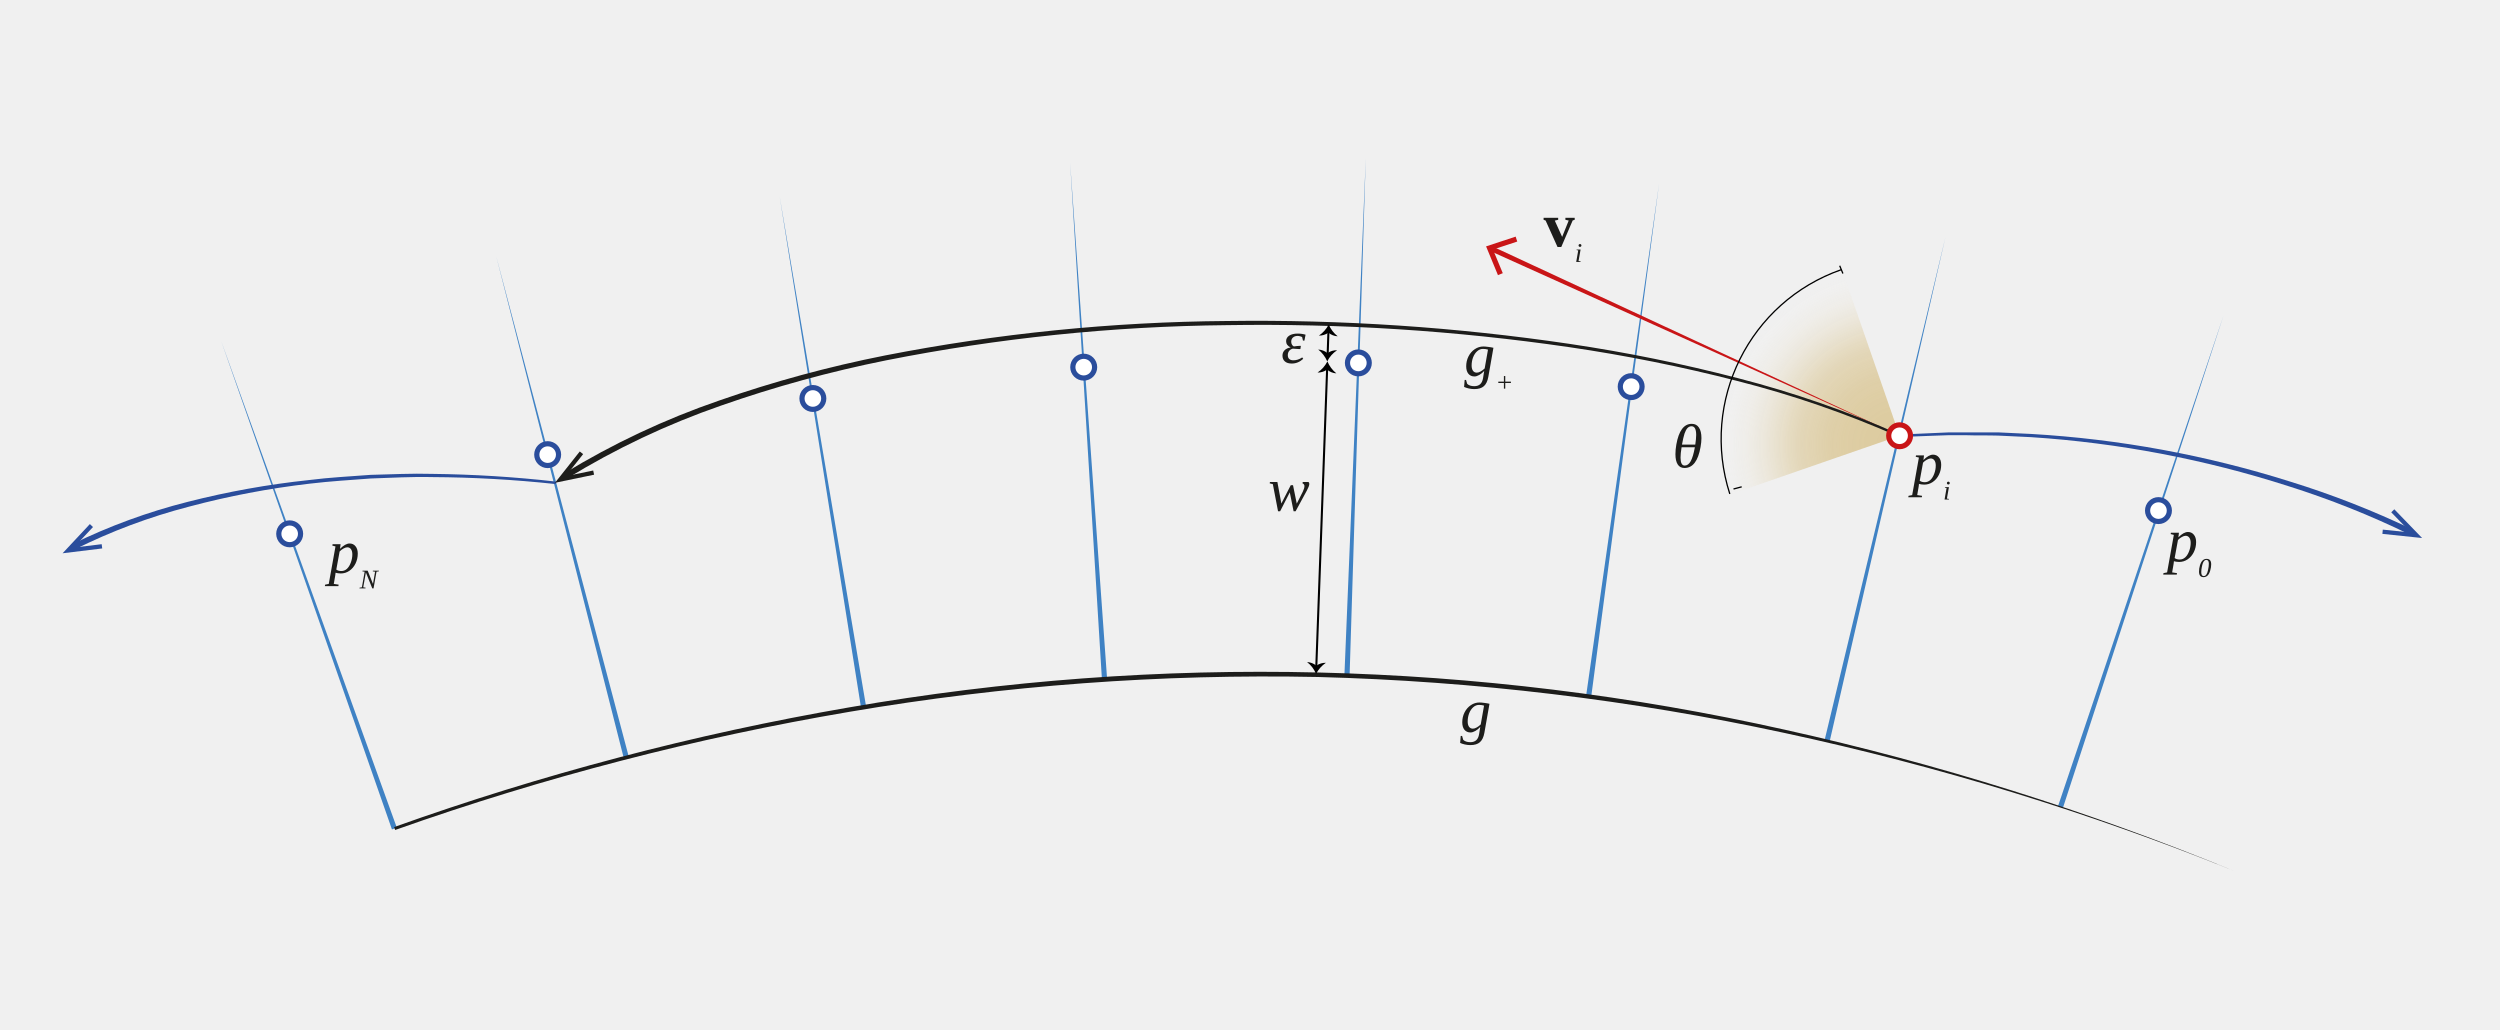
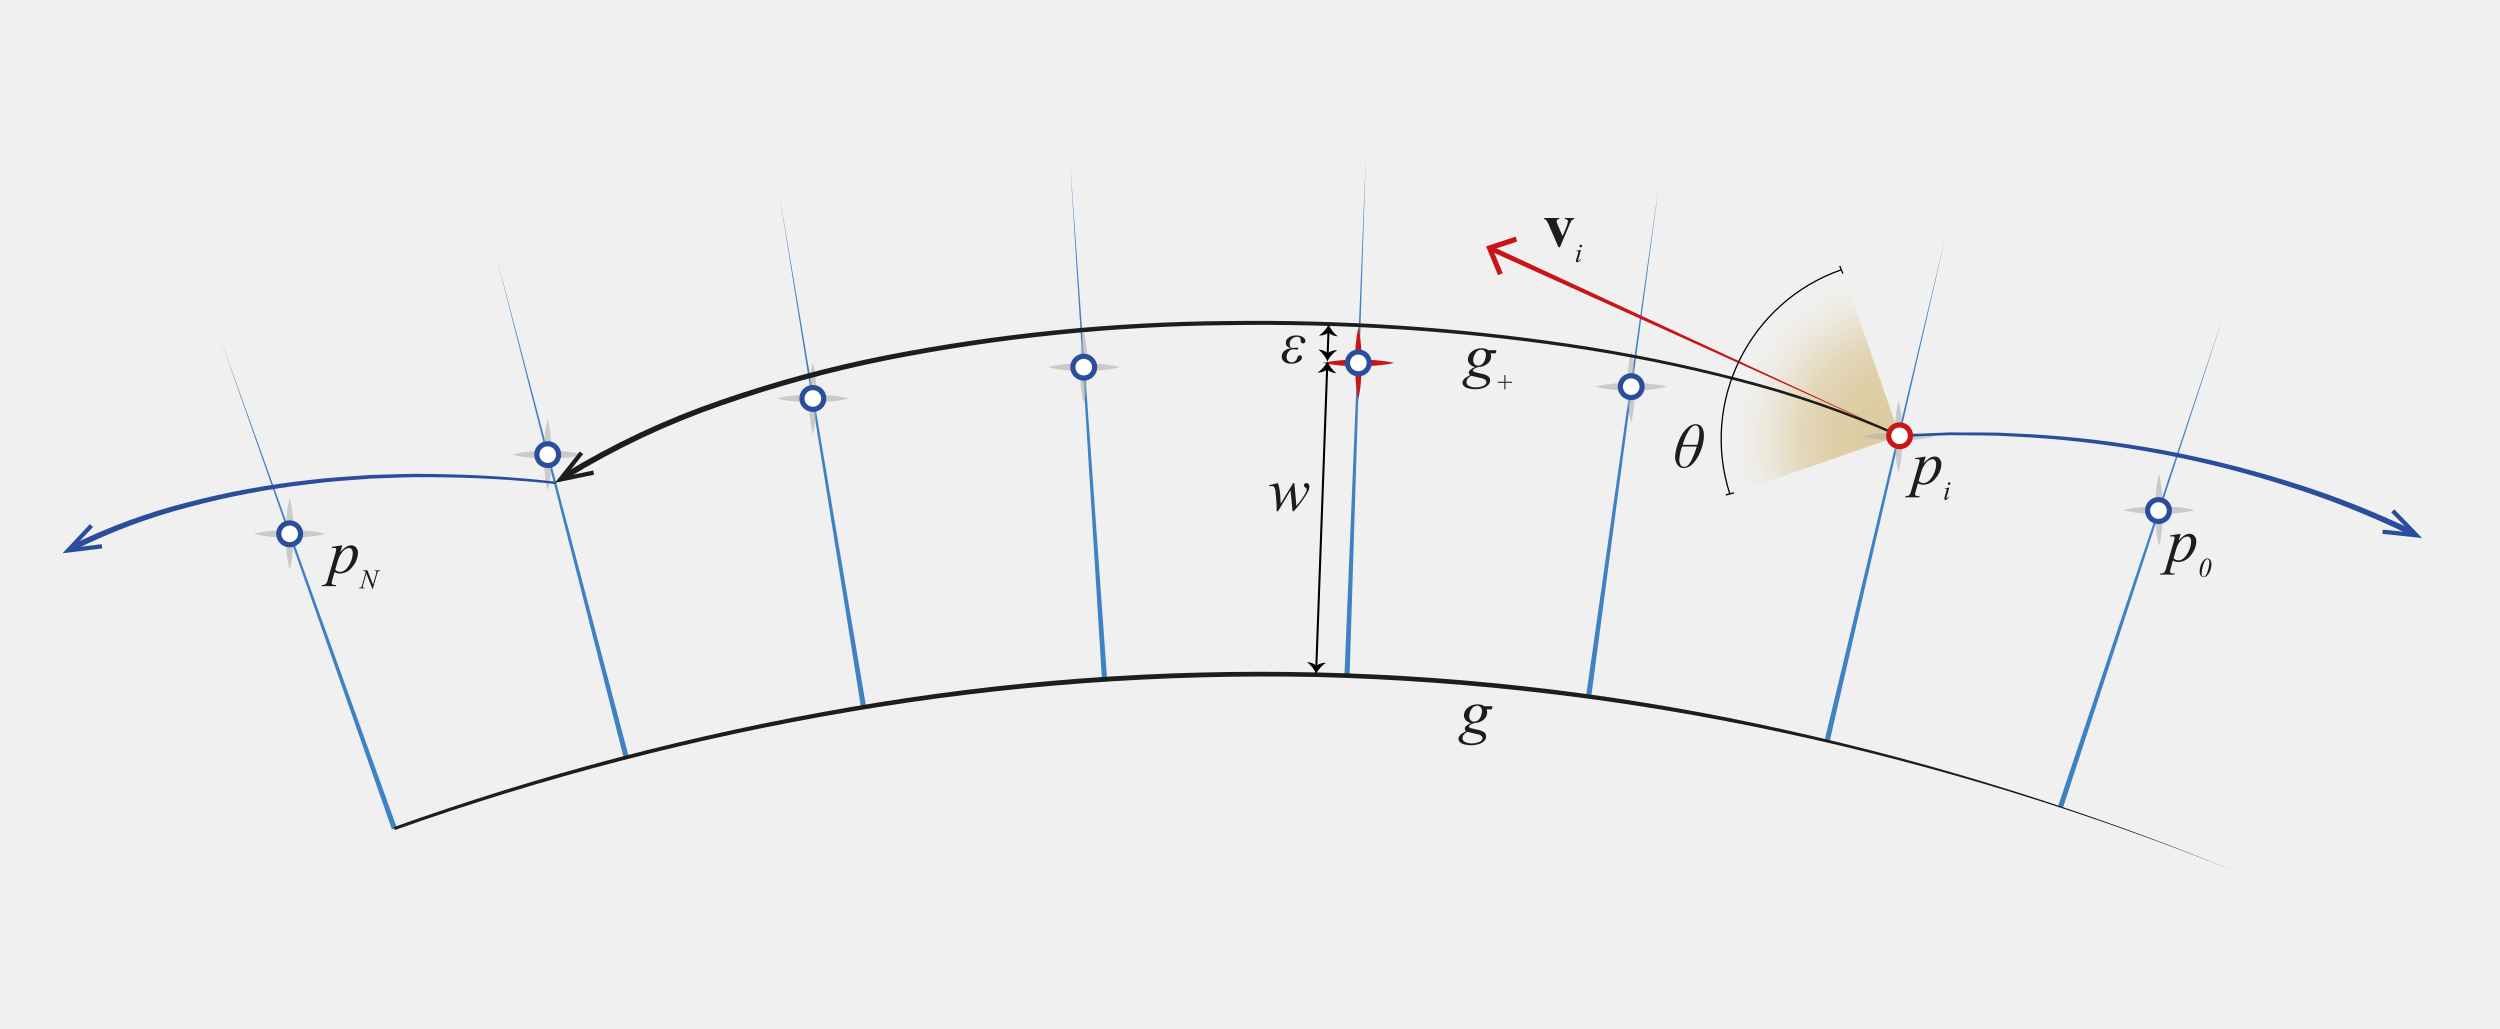
- <svg xmlns="http://www.w3.org/2000/svg" xmlns:xlink="http://www.w3.org/1999/xlink" viewBox="0 0 482.09 198.43">
+ <svg xmlns="http://www.w3.org/2000/svg" xmlns:xlink="http://www.w3.org/1999/xlink" width="170.07mm" height="70mm" viewBox="0 0 482.087 198.425">
  <defs>
    <style>
-       .cls-1, .cls-10, .cls-14 {
+       .cls-1, .cls-12, .cls-13 {
        fill: none;
      }

      .cls-2, .cls-3 {
        fill: #fff;
      }

      .cls-2 {
        stroke: #2a4d9c;
      }

-       .cls-10, .cls-14, .cls-2, .cls-3 {
+       .cls-12, .cls-13, .cls-2, .cls-3 {
        stroke-miterlimit: 10;
      }

      .cls-3 {
        stroke: #c91517;
      }

      .cls-4 {
        clip-path: url(#clip-path);
      }

      .cls-5 {
        opacity: 0.41;
        fill: url(#Degradado_sin_nombre_105);
      }

      .cls-6 {
        fill: #3f82c4;
      }

      .cls-7 {
+         opacity: 0.61;
+       }
+ 
+       .cls-8 {
+         fill: #b2b2b2;
+       }
+ 
+       .cls-9 {
        fill: #c91517;
      }

-       .cls-8 {
+       .cls-10 {
        fill: #2a4d9c;
      }

-       .cls-11, .cls-12, .cls-13, .cls-9 {
+       .cls-11 {
        fill: #1d1d1b;
      }

-       .cls-10, .cls-14 {
+       .cls-12, .cls-13 {
        stroke: #000;
      }

-       .cls-10 {
+       .cls-12 {
        stroke-width: 0.4px;
      }

-       .cls-11, .cls-13 {
-         font-size: 12px;
-       }
- 
-       .cls-11, .cls-12 {
-         font-family: TimesNewRomanPS-ItalicMT, Times New Roman;
-         font-style: italic;
-       }
- 
-       .cls-12 {
-         font-size: 9px;
-       }
- 
      .cls-13 {
-         font-family: TimesNewRomanPS-BoldMT, Times New Roman;
-         font-weight: 700;
-       }
- 
-       .cls-14 {
        stroke-width: 0.25px;
      }
    </style>
    <clipPath id="clip-path">
-       <polygon class="cls-1" points="366.31 84.03 353.85 48.1 329.68 65.9 331.26 96.18 366.31 84.03" />
+       <polygon class="cls-1" points="366.306 84.03 353.849 48.101 329.684 65.899 331.257 96.182 366.306 84.03" />
    </clipPath>
-     <radialGradient id="Degradado_sin_nombre_105" data-name="Degradado sin nombre 105" cx="287.02" cy="193.81" r="34.6" gradientTransform="matrix(0.9, 0.44, -0.44, 0.9, 192.85, -214.98)" gradientUnits="userSpaceOnUse">
+     <radialGradient id="Degradado_sin_nombre_105" data-name="Degradado sin nombre 105" cx="-5.186" cy="282.365" r="34.599" gradientTransform="matrix(0.9, 0.436, -0.436, 0.9, 494.41, -167.115)" gradientUnits="userSpaceOnUse">
      <stop offset="0" stop-color="#c1962b" />
-       <stop offset="0.17" stop-color="#c1962b" stop-opacity="0.98" />
-       <stop offset="0.3" stop-color="#c1962b" stop-opacity="0.94" />
-       <stop offset="0.41" stop-color="#c1962b" stop-opacity="0.85" />
-       <stop offset="0.51" stop-color="#c1962b" stop-opacity="0.74" />
+       <stop offset="0.174" stop-color="#c1962b" stop-opacity="0.985" />
+       <stop offset="0.3" stop-color="#c1962b" stop-opacity="0.937" />
+       <stop offset="0.41" stop-color="#c1962b" stop-opacity="0.855" />
+       <stop offset="0.511" stop-color="#c1962b" stop-opacity="0.74" />
      <stop offset="0.54" stop-color="#c1962b" stop-opacity="0.7" />
-       <stop offset="0.61" stop-color="#c7a03f" stop-opacity="0.63" />
-       <stop offset="0.73" stop-color="#d6ba74" stop-opacity="0.46" />
-       <stop offset="0.9" stop-color="#efe4c9" stop-opacity="0.18" />
+       <stop offset="0.609" stop-color="#c7a03f" stop-opacity="0.634" />
+       <stop offset="0.735" stop-color="#d6ba74" stop-opacity="0.458" />
+       <stop offset="0.904" stop-color="#efe4c9" stop-opacity="0.177" />
      <stop offset="1" stop-color="#fff" stop-opacity="0" />
    </radialGradient>
-     <symbol id="Red_dot" data-name="Red dot" viewBox="0 0 5.2 5.2">
-       <circle class="cls-3" cx="2.6" cy="2.6" r="2.1" />
+     <symbol id="Red_dot" data-name="Red dot" viewBox="0 0 5.201 5.201">
+       <circle class="cls-3" cx="2.601" cy="2.601" r="2.101" />
    </symbol>
-     <symbol id="Blue_Point" data-name="Blue Point" viewBox="0 0 5.2 5.2">
-       <circle class="cls-2" cx="2.6" cy="2.6" r="2.1" />
+     <symbol id="Blue_Point" data-name="Blue Point" viewBox="0 0 5.201 5.201">
+       <circle class="cls-2" cx="2.601" cy="2.601" r="2.101" />
    </symbol>
  </defs>
  <g id="Diagram_Piecewise_Geodesic" data-name="Diagram Piecewise  Geodesic">
    <g id="Angle">
      <g class="cls-4">
-         <circle class="cls-5" cx="366.51" cy="84.67" r="34.6" />
-       </g>
-     </g>
-     <g id="PerpGs_copia" data-name="PerpGs copia">
-       <g>
-         <polygon class="cls-6" points="75.58 159.94 42.63 65.71 76.52 159.6 75.58 159.94" />
-         <polygon class="cls-6" points="166.03 136.43 150.34 37.85 167.02 136.27 166.03 136.43" />
-         <polygon class="cls-6" points="212.49 131.01 206.36 31.38 213.49 130.95 212.49 131.01" />
-         <polygon class="cls-6" points="259.25 130.23 263.37 30.5 260.25 130.27 259.25 130.23" />
-         <polygon class="cls-6" points="305.85 134.24 319.93 35.42 306.84 134.38 305.85 134.24" />
-         <polygon class="cls-6" points="351.84 142.76 375.16 45.7 352.82 142.99 351.84 142.76" />
-         <polygon class="cls-6" points="396.86 155.46 428.77 60.87 397.81 155.77 396.86 155.46" />
-         <polygon class="cls-6" points="120.28 146.17 95.69 49.42 121.25 145.92 120.28 146.17" />
+         <circle class="cls-5" cx="366.507" cy="84.674" r="34.599" />
+       </g>
+     </g>
+     <g id="PerpGs">
+       <g>
+         <polygon class="cls-6" points="75.576 159.938 42.633 65.708 76.518 159.603 75.576 159.938" />
+         <polygon class="cls-6" points="166.03 136.432 150.344 37.85 167.017 136.27 166.03 136.432" />
+         <polygon class="cls-6" points="212.488 131.012 206.362 31.378 213.486 130.946 212.488 131.012" />
+         <polygon class="cls-6" points="259.252 130.233 263.368 30.495 260.252 130.269 259.252 130.233" />
+         <polygon class="cls-6" points="305.852 134.244 319.932 35.419 306.842 134.38 305.852 134.244" />
+         <polygon class="cls-6" points="351.844 142.759 375.159 45.697 352.818 142.988 351.844 142.759" />
+         <polygon class="cls-6" points="396.863 155.456 428.769 60.869 397.813 155.77 396.863 155.456" />
+         <polygon class="cls-6" points="120.28 146.169 95.69 49.423 121.248 145.918 120.28 146.169" />
+       </g>
+     </g>
+     <g id="RefPts" class="cls-7">
+       <g>
+         <path class="cls-8" d="M105.615,80.736A20.827,20.827,0,0,1,106.2,84.2a36.387,36.387,0,0,1,0,6.933,20.631,20.631,0,0,1-.586,3.466,20.73,20.73,0,0,1-.585-3.466,33.8,33.8,0,0,1-.164-3.466,34.385,34.385,0,0,1,.166-3.467A21.036,21.036,0,0,1,105.615,80.736Z" />
+         <path class="cls-8" d="M202.053,70.8a20.9,20.9,0,0,1,3.466-.583,34.648,34.648,0,0,1,3.466-.167,34.087,34.087,0,0,1,3.466.165,20.73,20.73,0,0,1,3.466.585,20.628,20.628,0,0,1-3.466.585,34.087,34.087,0,0,1-3.466.165,34.648,34.648,0,0,1-3.466-.167A20.793,20.793,0,0,1,202.053,70.8Z" />
+         <path class="cls-8" d="M55.859,96.009a20.827,20.827,0,0,1,.583,3.466,34.386,34.386,0,0,1,.167,3.467,34.052,34.052,0,0,1-.164,3.465,20.626,20.626,0,0,1-.586,3.467,20.725,20.725,0,0,1-.585-3.467,33.766,33.766,0,0,1-.164-3.465,34.681,34.681,0,0,1,.166-3.467A21.036,21.036,0,0,1,55.859,96.009Z" />
+         <path class="cls-8" d="M48.927,102.942a20.827,20.827,0,0,1,3.466-.583,34.381,34.381,0,0,1,3.466-.167,33.772,33.772,0,0,1,3.466.164,20.6,20.6,0,0,1,3.466.586,20.7,20.7,0,0,1-3.466.585,36.486,36.486,0,0,1-6.932,0A21.036,21.036,0,0,1,48.927,102.942Z" />
+         <path class="cls-8" d="M149.817,76.84a20.793,20.793,0,0,1,3.466-.583,36.376,36.376,0,0,1,6.932,0,20.733,20.733,0,0,1,3.466.586,20.73,20.73,0,0,1-3.466.585,33.8,33.8,0,0,1-3.466.164,34.351,34.351,0,0,1-3.466-.166A21,21,0,0,1,149.817,76.84Z" />
+         <path class="cls-8" d="M156.749,69.908a21,21,0,0,1,.583,3.466,34.647,34.647,0,0,1,.166,3.466,33.8,33.8,0,0,1-.164,3.466,20.73,20.73,0,0,1-.585,3.466,20.631,20.631,0,0,1-.586-3.466,36.376,36.376,0,0,1,0-6.932A20.793,20.793,0,0,1,156.749,69.908Z" />
+         <path class="cls-8" d="M208.985,63.871a21.018,21.018,0,0,1,.583,3.466,34.365,34.365,0,0,1,.166,3.466,33.786,33.786,0,0,1-.164,3.466,20.713,20.713,0,0,1-.585,3.466,20.614,20.614,0,0,1-.586-3.466,36.376,36.376,0,0,1,0-6.932A20.81,20.81,0,0,1,208.985,63.871Z" />
+         <path class="cls-8" d="M307.623,74.564a21,21,0,0,1,3.466-.583,34.351,34.351,0,0,1,3.466-.166,33.8,33.8,0,0,1,3.466.164,20.73,20.73,0,0,1,3.466.585,20.631,20.631,0,0,1-3.466.586,36.376,36.376,0,0,1-6.932,0A20.793,20.793,0,0,1,307.623,74.564Z" />
+         <path class="cls-8" d="M314.555,67.632a21.036,21.036,0,0,1,.583,3.466,34.675,34.675,0,0,1,.166,3.466,33.772,33.772,0,0,1-.164,3.466,20.7,20.7,0,0,1-.585,3.466,20.6,20.6,0,0,1-.586-3.466,36.376,36.376,0,0,1,0-6.932A20.827,20.827,0,0,1,314.555,67.632Z" />
+         <path class="cls-8" d="M359.191,84.163a20.793,20.793,0,0,1,3.466-.583,36.376,36.376,0,0,1,6.932,0,20.733,20.733,0,0,1,3.466.586,20.73,20.73,0,0,1-3.466.585,34.087,34.087,0,0,1-3.466.165,34.648,34.648,0,0,1-3.466-.167A21,21,0,0,1,359.191,84.163Z" />
+         <path class="cls-8" d="M409.4,98.372a21,21,0,0,1,3.466-.583,34.663,34.663,0,0,1,3.466-.167,34.073,34.073,0,0,1,3.466.165,20.713,20.713,0,0,1,3.466.585,20.716,20.716,0,0,1-3.466.586,36.376,36.376,0,0,1-6.932,0A20.9,20.9,0,0,1,409.4,98.372Z" />
+         <path class="cls-8" d="M366.123,77.231a20.9,20.9,0,0,1,.583,3.466,34.648,34.648,0,0,1,.167,3.466,34.087,34.087,0,0,1-.165,3.466,20.713,20.713,0,0,1-.585,3.466,20.611,20.611,0,0,1-.585-3.466,36.267,36.267,0,0,1,0-6.932A20.793,20.793,0,0,1,366.123,77.231Z" />
+         <path class="cls-8" d="M98.683,87.669a20.827,20.827,0,0,1,3.466-.583,36.376,36.376,0,0,1,6.932,0,20.6,20.6,0,0,1,3.466.586,20.7,20.7,0,0,1-3.466.585,34.058,34.058,0,0,1-3.466.164,34.675,34.675,0,0,1-3.466-.166A21.036,21.036,0,0,1,98.683,87.669Z" />
+         <path class="cls-8" d="M416.328,91.44a20.914,20.914,0,0,1,.583,3.466,34.677,34.677,0,0,1,.167,3.466,34.059,34.059,0,0,1-.165,3.466,20.7,20.7,0,0,1-.585,3.466,20.594,20.594,0,0,1-.585-3.466,36.267,36.267,0,0,1,0-6.932A20.81,20.81,0,0,1,416.328,91.44Z" />
      </g>
    </g>
    <g id="StartV">
      <g>
-         <path class="cls-7" d="M366.31,84l-79-35.62a.49.49,0,1,1,.4-.9h0Z" />
-         <polygon class="cls-7" points="292.27 45.63 292.58 46.58 287.9 48.12 289.79 52.68 288.86 53.06 286.57 47.51 292.27 45.63" />
+         <path class="cls-9" d="M366.306,84.03l-78.96-35.616a.494.494,0,1,1,.406-.9l0,0Z" />
+         <polygon class="cls-9" points="292.267 45.626 292.582 46.576 287.901 48.124 289.787 52.68 288.861 53.062 286.566 47.512 292.267 45.626" />
      </g>
    </g>
    <g id="NewG">
      <g>
-         <path class="cls-8" d="M107,93.33A234,234,0,0,0,83.33,92c-4-.1-7.9.15-11.84.27-3.94.3-7.88.53-11.8,1a163.68,163.68,0,0,0-23.24,4.43,112.84,112.84,0,0,0-22.08,8.27h0a.56.56,0,1,1-.51-1h0a114.21,114.21,0,0,1,22.36-8.2A164.48,164.48,0,0,1,59.6,92.57c3.93-.5,7.9-.7,11.85-1,4-.09,7.92-.31,11.89-.19a234.83,234.83,0,0,1,23.71,1.47.23.23,0,0,1,.21.25.24.24,0,0,1-.25.21Z" />
-         <polygon class="cls-8" points="17.33 101.06 17.93 101.63 14.22 105.59 19.61 104.94 19.71 105.76 12.07 106.69 17.33 101.06" />
-       </g>
-       <g>
-         <path class="cls-9" d="M366.21,84.24A196.56,196.56,0,0,0,335,73.46a311,311,0,0,0-32.42-6.52,412.52,412.52,0,0,0-66-4.24,356.11,356.11,0,0,0-65.71,6.79,236.87,236.87,0,0,0-31.84,8.73A152.3,152.3,0,0,0,109.29,92.3h0a.56.56,0,0,1-.77-.18.56.56,0,0,1,.18-.78h0a153.29,153.29,0,0,1,30-14.11,236.78,236.78,0,0,1,32-8.69,358.23,358.23,0,0,1,65.89-6.64,412.59,412.59,0,0,1,66.07,4.41,309,309,0,0,1,32.46,6.61A197.66,197.66,0,0,1,366.4,83.82a.23.23,0,0,1,.12.31A.24.24,0,0,1,366.21,84.24Z" />
-         <polygon class="cls-9" points="111.8 87.06 112.45 87.57 109.08 91.83 114.39 90.73 114.56 91.54 107.02 93.1 111.8 87.06" />
-       </g>
-       <g>
-         <path class="cls-8" d="M366.29,83.8l6.35-.28,3.17-.14H379c2.11,0,4.23,0,6.35,0l6.34.3a205.55,205.55,0,0,1,49.88,9.17,172.2,172.2,0,0,1,23.68,9.27.56.56,0,1,1-.49,1h0a170.07,170.07,0,0,0-23.47-9.37,205.94,205.94,0,0,0-49.63-9.45L385.32,84c-2.11-.07-4.22,0-6.33-.08l-3.17,0-3.17.11-6.33.24h0a.22.22,0,0,1-.24-.22A.23.23,0,0,1,366.29,83.8Z" />
-         <polygon class="cls-8" points="459.41 102.95 459.49 102.13 464.89 102.69 461.12 98.79 461.71 98.21 467.07 103.75 459.41 102.95" />
+         <path class="cls-10" d="M107,93.327a235.72,235.72,0,0,0-23.665-1.3c-3.952-.093-7.9.148-11.846.268-3.937.3-7.882.533-11.8,1.058a162.706,162.706,0,0,0-23.237,4.425,113.224,113.224,0,0,0-22.085,8.267l-.009,0a.556.556,0,1,1-.508-.99l0,0a114.187,114.187,0,0,1,22.354-8.2A163.514,163.514,0,0,1,59.6,92.571c3.936-.5,7.9-.7,11.851-.981,3.963-.094,7.924-.308,11.887-.188a236.055,236.055,0,0,1,23.713,1.465.232.232,0,0,1-.045.461Z" />
+         <polygon class="cls-10" points="17.326 101.06 17.931 101.627 14.225 105.589 19.611 104.936 19.711 105.758 12.066 106.685 17.326 101.06" />
+       </g>
+       <g>
+         <path class="cls-11" d="M366.209,84.24a196.253,196.253,0,0,0-31.223-10.78,308.613,308.613,0,0,0-32.42-6.519A412.072,412.072,0,0,0,236.6,62.7a356.88,356.88,0,0,0-65.706,6.789,237.284,237.284,0,0,0-31.843,8.728A152.306,152.306,0,0,0,109.288,92.3l0,0a.562.562,0,0,1-.6-.952h0A153.457,153.457,0,0,1,138.7,77.235a238.3,238.3,0,0,1,32-8.685,357.708,357.708,0,0,1,65.885-6.644,412.823,412.823,0,0,1,66.071,4.414,309.012,309.012,0,0,1,32.465,6.612A196.8,196.8,0,0,1,366.4,83.819a.232.232,0,1,1-.194.421Z" />
+         <polygon class="cls-11" points="111.798 87.057 112.447 87.571 109.084 91.826 114.395 90.728 114.563 91.539 107.024 93.097 111.798 87.057" />
+       </g>
+       <g>
+         <path class="cls-10" d="M366.291,83.8l6.345-.28,3.173-.135,3.176.008c2.117.015,4.236-.014,6.352.039l6.346.3a206.237,206.237,0,0,1,49.88,9.17,171.406,171.406,0,0,1,23.678,9.276.557.557,0,1,1-.487,1h0l-.007,0a170.562,170.562,0,0,0-23.47-9.367,205.429,205.429,0,0,0-49.63-9.451l-6.325-.337c-2.11-.066-4.222-.051-6.334-.08l-3.167-.028-3.165.114-6.332.239h-.011a.231.231,0,0,1-.019-.462Z" />
+         <polygon class="cls-10" points="459.407 102.951 459.493 102.127 464.889 102.688 461.116 98.79 461.711 98.214 467.066 103.748 459.407 102.951" />
      </g>
    </g>
    <g id="MainG">
-       <path class="cls-9" d="M76,159.49a527.34,527.34,0,0,1,87.74-23.08,462.73,462.73,0,0,1,180.51,4.32,529,529,0,0,1,86.52,27.2,527.5,527.5,0,0,0-86.65-26.59,487,487,0,0,0-89.93-10.79,478.58,478.58,0,0,0-90.31,6.7,525.63,525.63,0,0,0-87.68,22.8Z" />
+       <path class="cls-11" d="M75.948,159.492a526.29,526.29,0,0,1,87.744-23.083A462.521,462.521,0,0,1,344.2,140.732a527.85,527.85,0,0,1,86.521,27.2,527.462,527.462,0,0,0-86.653-26.593,486.881,486.881,0,0,0-89.924-10.786,478.013,478.013,0,0,0-90.306,6.7,525.513,525.513,0,0,0-87.689,22.8Z" />
+     </g>
+     <g id="StartPt">
+       <path class="cls-9" d="M261.937,63.05a33.076,33.076,0,0,1,.649,6.932c-.011,1.155-.039,2.311-.142,3.466a23.652,23.652,0,0,1-.507,3.466,23.518,23.518,0,0,1-.507-3.466c-.1-1.155-.131-2.311-.143-3.466A33.144,33.144,0,0,1,261.937,63.05Z" />
+       <path class="cls-9" d="M255.005,69.982a33.138,33.138,0,0,1,6.932-.65c1.155.012,2.311.039,3.466.143a23.518,23.518,0,0,1,3.466.507,23.518,23.518,0,0,1-3.466.507c-1.155.1-2.311.131-3.466.143A33.138,33.138,0,0,1,255.005,69.982Z" />
    </g>
    <g id="StartPt-Dots">
-       <use width="5.2" height="5.2" transform="translate(363.71 81.43)" xlink:href="#Red_dot" />
+       <use width="5.201" height="5.201" transform="translate(363.705 81.429)" xlink:href="#Red_dot" />
    </g>
    <g id="RefPt-Dots">
-       <use width="5.2" height="5.2" transform="translate(311.95 71.96)" xlink:href="#Blue_Point" />
-       <use width="5.2" height="5.2" transform="translate(206.38 68.2)" xlink:href="#Blue_Point" />
-       <use width="5.2" height="5.2" transform="translate(154.15 74.24)" xlink:href="#Blue_Point" />
-       <use width="5.2" height="5.2" transform="translate(103.01 85.07)" xlink:href="#Blue_Point" />
-       <use width="5.2" height="5.2" transform="translate(53.26 100.34)" xlink:href="#Blue_Point" />
-       <use width="5.2" height="5.2" transform="translate(413.63 95.86)" xlink:href="#Blue_Point" />
-       <use id="Blue_Point-15" data-name="Blue Point" width="5.2" height="5.2" transform="translate(259.34 67.38)" xlink:href="#Blue_Point" />
+       <use width="5.201" height="5.201" transform="translate(311.954 71.964)" xlink:href="#Blue_Point" />
+       <use width="5.201" height="5.201" transform="translate(206.384 68.202)" xlink:href="#Blue_Point" />
+       <use width="5.201" height="5.201" transform="translate(154.148 74.239)" xlink:href="#Blue_Point" />
+       <use width="5.201" height="5.201" transform="translate(103.015 85.068)" xlink:href="#Blue_Point" />
+       <use width="5.201" height="5.201" transform="translate(53.259 100.341)" xlink:href="#Blue_Point" />
+       <use width="5.201" height="5.201" transform="translate(413.632 95.856)" xlink:href="#Blue_Point" />
+       <use id="Blue_Point-15" data-name="Blue Point" width="5.201" height="5.201" transform="translate(259.336 67.381)" xlink:href="#Blue_Point" />
    </g>
    <g id="Arrows">
      <g>
-         <line class="cls-10" x1="253.83" y1="128.53" x2="255.92" y2="71.11" />
-         <path d="M253.84,128.37a3,3,0,0,0-1.79-.7,5.38,5.38,0,0,1,1.73,2.29,5.7,5.7,0,0,1,1.9-2.15A3.06,3.06,0,0,0,253.84,128.37Z" />
-         <path d="M255.91,71.27a3,3,0,0,1-1.84.57,5.55,5.55,0,0,0,1.9-2.15A5.78,5.78,0,0,0,257.7,72,3,3,0,0,1,255.91,71.27Z" />
-       </g>
-       <g>
-         <line class="cls-10" x1="256.17" y1="63.99" x2="256.02" y2="68.26" />
-         <path d="M256.17,64.15a3,3,0,0,0,1.79.7,5.41,5.41,0,0,1-1.73-2.28,5.78,5.78,0,0,1-1.9,2.15A3.09,3.09,0,0,0,256.17,64.15Z" />
-         <path d="M256,68.1a2.91,2.91,0,0,1,1.84-.56,5.41,5.41,0,0,0-1.9,2.15,5.84,5.84,0,0,0-1.74-2.29A3.16,3.16,0,0,1,256,68.1Z" />
+         <line class="cls-12" x1="253.835" y1="128.534" x2="255.917" y2="71.111" />
+         <path d="M253.841,128.373a2.952,2.952,0,0,0-1.794-.7,5.439,5.439,0,0,1,1.736,2.283,5.759,5.759,0,0,1,1.9-2.152A3.053,3.053,0,0,0,253.841,128.373Z" />
+         <path d="M255.911,71.272a2.951,2.951,0,0,1-1.84.567,5.451,5.451,0,0,0,1.9-2.151,5.759,5.759,0,0,0,1.737,2.283A3.05,3.05,0,0,1,255.911,71.272Z" />
+       </g>
+       <g>
+         <line class="cls-12" x1="256.175" y1="63.991" x2="256.02" y2="68.265" />
+         <path d="M256.169,64.152a2.947,2.947,0,0,0,1.794.7,5.455,5.455,0,0,1-1.737-2.283,5.745,5.745,0,0,1-1.9,2.151A3.059,3.059,0,0,0,256.169,64.152Z" />
+         <path d="M256.026,68.1a2.949,2.949,0,0,1,1.839-.568,5.454,5.454,0,0,0-1.9,2.152,5.743,5.743,0,0,0-1.736-2.283A3.052,3.052,0,0,1,256.026,68.1Z" />
      </g>
    </g>
    <g id="Text">
-       <text class="cls-11" transform="translate(244.56 98.46)">w</text>
-       <text class="cls-11" transform="translate(247.04 69.98)">ε</text>
-       <text class="cls-11" transform="translate(282.33 72.47)">g</text>
-       <text class="cls-12" transform="translate(288.33 75.46) scale(0.58)">+</text>
-       <text class="cls-11" transform="translate(281.57 141.12)">g</text>
-       <text class="cls-11" transform="translate(368.69 93.33)">p</text>
-       <text class="cls-12" transform="translate(374.69 96.33) scale(0.58)">i</text>
-       <text class="cls-11" transform="translate(322.49 90.12)">θ</text>
-       <text class="cls-13" transform="translate(297.66 47.51)">v</text>
-       <text class="cls-12" transform="translate(303.66 50.51) scale(0.58)">i</text>
-       <text class="cls-11" transform="translate(417.85 108.24)">p</text>
-       <text class="cls-12" transform="translate(423.85 111.24) scale(0.58)">0</text>
-       <text class="cls-11" transform="translate(63.35 110.46)">p</text>
-       <text class="cls-12" transform="translate(69.35 113.46) scale(0.58)">N</text>
-       <g>
-         <path class="cls-14" d="M333.57,95.25A34.59,34.59,0,0,1,355.08,52" />
-         <rect x="332.76" y="95.12" width="1.63" height="0.25" transform="matrix(0.97, -0.26, 0.26, 0.97, -13.26, 88.43)" />
-         <rect x="354.95" y="51.21" width="0.25" height="1.63" transform="translate(6.9 138.96) rotate(-22.36)" />
+       <path class="cls-11" d="M249.592,93.154l.4,4.394a15.578,15.578,0,0,0,1.629-2.244,2.153,2.153,0,0,0,.357-.89.443.443,0,0,0-.058-.229.535.535,0,0,0-.185-.155.681.681,0,0,1-.225-.211.447.447,0,0,1-.065-.232.4.4,0,0,1,.135-.307.486.486,0,0,1,.346-.126.534.534,0,0,1,.407.179.672.672,0,0,1,.167.477,1.8,1.8,0,0,1-.088.568,6.669,6.669,0,0,1-.686,1.3,21.51,21.51,0,0,1-1.28,1.773q-.659.817-.981,1.145h-.217l-.381-4.055-2.42,4.055h-.258a32.382,32.382,0,0,0-.252-3.949,1.368,1.368,0,0,0-.293-.791.637.637,0,0,0-.445-.135,3.5,3.5,0,0,0-.434.035v-.211l1.682-.392a11.267,11.267,0,0,1,.457,3.006c.023.511.043.834.059.966l2.408-3.972Z" />
+       <path class="cls-11" d="M249.011,67.175q-1.066-.258-1.067-1.066A1.235,1.235,0,0,1,248.5,65.1a2.4,2.4,0,0,1,1.474-.416,2.148,2.148,0,0,1,1.294.34.937.937,0,0,1,.463.732.463.463,0,0,1-.129.334.441.441,0,0,1-.334.135.417.417,0,0,1-.339-.149.533.533,0,0,1-.123-.349,1.153,1.153,0,0,1,.011-.14c0-.04.006-.073.006-.1a.528.528,0,0,0-.164-.366.7.7,0,0,0-.533-.173,1.479,1.479,0,0,0-1,.392,1.283,1.283,0,0,0-.445,1.008q0,.768.7.768a2.1,2.1,0,0,0,.4-.053,1.573,1.573,0,0,1,.281-.041c.188,0,.282.072.282.217,0,.125-.079.187-.235.187a1.611,1.611,0,0,1-.258-.035,2.609,2.609,0,0,0-.41-.041,1.2,1.2,0,0,0-.964.457,1.631,1.631,0,0,0-.378,1.072.974.974,0,0,0,.273.7,1,1,0,0,0,.759.284.99.99,0,0,0,.978-.785,1.3,1.3,0,0,1,.217-.44.412.412,0,0,1,.322-.123.393.393,0,0,1,.3.129.447.447,0,0,1,.117.311q0,.422-.6.8a2.725,2.725,0,0,1-1.465.375,2.053,2.053,0,0,1-1.389-.4,1.255,1.255,0,0,1-.451-.978,1.446,1.446,0,0,1,.466-1.055A2.052,2.052,0,0,1,249.011,67.175Z" />
+       <g>
+         <path class="cls-11" d="M288.581,67.527l-.17.609h-.979a1.77,1.77,0,0,1,.112.592,1.829,1.829,0,0,1-.656,1.377,2.846,2.846,0,0,1-1.817.668,2.7,2.7,0,0,0-.932.445.258.258,0,0,0-.117.194.283.283,0,0,0,.106.213,1.391,1.391,0,0,0,.533.2l1.137.263a2.762,2.762,0,0,1,1.248.528,1,1,0,0,1,.3.715,1.3,1.3,0,0,1-.355.879,2.344,2.344,0,0,1-1.037.624,4.8,4.8,0,0,1-1.509.225,4.727,4.727,0,0,1-1.324-.173,1.775,1.775,0,0,1-.856-.466.911.911,0,0,1-.257-.6,1,1,0,0,1,.167-.524,1.477,1.477,0,0,1,.419-.449q.157-.111.9-.527a.592.592,0,0,1-.269-.463.772.772,0,0,1,.237-.5,2.956,2.956,0,0,1,1-.58,1.789,1.789,0,0,1-1.023-.539,1.344,1.344,0,0,1-.378-.926,1.963,1.963,0,0,1,.73-1.488,2.792,2.792,0,0,1,1.942-.656,2.494,2.494,0,0,1,.721.087,1.959,1.959,0,0,1,.545.276Zm-4.84,4.939a1.753,1.753,0,0,0-.718.557,1.148,1.148,0,0,0-.243.668.758.758,0,0,0,.352.639,2.511,2.511,0,0,0,1.476.363,3.308,3.308,0,0,0,1.433-.284q.594-.285.6-.736a.6.6,0,0,0-.22-.433,1.851,1.851,0,0,0-.853-.334Q285.218,72.836,283.741,72.466Zm2.807-4.019a1.018,1.018,0,0,0-.261-.739.909.909,0,0,0-.683-.269,1.271,1.271,0,0,0-1.092.665,2.505,2.505,0,0,0-.431,1.386,1.023,1.023,0,0,0,.275.738.894.894,0,0,0,.668.287,1.179,1.179,0,0,0,.6-.17,1.486,1.486,0,0,0,.489-.469,2.449,2.449,0,0,0,.316-.761A3.092,3.092,0,0,0,286.548,68.447Z" />
+         <path class="cls-11" d="M290.089,75.1V73.824h-1.274v-.21h1.274V72.34h.21v1.274h1.279v.21H290.3V75.1Z" />
+       </g>
+       <path class="cls-11" d="M287.817,136.184l-.17.609h-.978a1.8,1.8,0,0,1,.111.592,1.829,1.829,0,0,1-.656,1.377,2.841,2.841,0,0,1-1.817.668,2.7,2.7,0,0,0-.931.445.258.258,0,0,0-.117.194.288.288,0,0,0,.1.214,1.4,1.4,0,0,0,.533.2l1.137.264a2.752,2.752,0,0,1,1.248.527,1,1,0,0,1,.3.715,1.292,1.292,0,0,1-.355.879,2.344,2.344,0,0,1-1.037.624,5.177,5.177,0,0,1-2.833.053,1.787,1.787,0,0,1-.855-.466.912.912,0,0,1-.258-.6,1.006,1.006,0,0,1,.167-.524,1.474,1.474,0,0,1,.419-.448c.105-.075.4-.25.9-.528a.593.593,0,0,1-.269-.463.772.772,0,0,1,.237-.5,2.956,2.956,0,0,1,1-.58,1.786,1.786,0,0,1-1.022-.539,1.344,1.344,0,0,1-.378-.926,1.965,1.965,0,0,1,.729-1.488,2.8,2.8,0,0,1,1.943-.656,2.444,2.444,0,0,1,.72.088,1.916,1.916,0,0,1,.545.275Zm-4.84,4.94a1.748,1.748,0,0,0-.717.556,1.145,1.145,0,0,0-.244.668.76.76,0,0,0,.352.639,2.513,2.513,0,0,0,1.477.363,3.3,3.3,0,0,0,1.432-.284q.6-.285.6-.735a.593.593,0,0,0-.22-.434,1.842,1.842,0,0,0-.852-.334Q284.454,141.493,282.977,141.124Zm2.807-4.02a1.014,1.014,0,0,0-.261-.738.905.905,0,0,0-.682-.27,1.271,1.271,0,0,0-1.093.665,2.516,2.516,0,0,0-.431,1.386,1.02,1.02,0,0,0,.276.738.888.888,0,0,0,.668.287,1.163,1.163,0,0,0,.6-.17,1.474,1.474,0,0,0,.489-.468,2.455,2.455,0,0,0,.317-.762A3.128,3.128,0,0,0,285.784,137.1Z" />
+       <g>
+         <path class="cls-11" d="M371.344,88.032l-.4,1.347a4.961,4.961,0,0,1,1.14-1.048,1.967,1.967,0,0,1,1.022-.3,1.151,1.151,0,0,1,.891.413,1.553,1.553,0,0,1,.369,1.075,4.259,4.259,0,0,1-1.049,2.622,3.055,3.055,0,0,1-2.443,1.333,1.9,1.9,0,0,1-.519-.064,2.284,2.284,0,0,1-.506-.229l-.428,1.512a2.791,2.791,0,0,0-.129.58.359.359,0,0,0,.067.22.431.431,0,0,0,.22.14,2.348,2.348,0,0,0,.6.05l-.053.217h-2.76l.059-.217a1.269,1.269,0,0,0,.735-.187,2.15,2.15,0,0,0,.4-.909l1.483-5.132a3.393,3.393,0,0,0,.135-.6.33.33,0,0,0-.091-.246.388.388,0,0,0-.279-.088,3.862,3.862,0,0,0-.474.041v-.228Zm-1.366,4.687a1.213,1.213,0,0,0,.979.434,1.311,1.311,0,0,0,.621-.17,2.325,2.325,0,0,0,.618-.5,4.086,4.086,0,0,0,.542-.771,5.858,5.858,0,0,0,.431-1.028,3.8,3.8,0,0,0,.19-1.172,1.068,1.068,0,0,0-.214-.717.64.64,0,0,0-.5-.25,1.705,1.705,0,0,0-1.251.727,4.6,4.6,0,0,0-.9,1.7Z" />
+         <path class="cls-11" d="M375.9,94.013l-.507,1.8a1.233,1.233,0,0,0-.051.218.092.092,0,0,0,.024.066.077.077,0,0,0,.058.026.17.17,0,0,0,.092-.041,1.541,1.541,0,0,0,.294-.328l.09.059a1.819,1.819,0,0,1-.41.448.547.547,0,0,1-.333.136.242.242,0,0,1-.172-.063.206.206,0,0,1-.066-.157,1.331,1.331,0,0,1,.063-.316l.334-1.147a1.865,1.865,0,0,0,.081-.354.117.117,0,0,0-.039-.092.154.154,0,0,0-.109-.036,1.829,1.829,0,0,0-.232.028v-.1ZM375.863,93a.256.256,0,0,1,.181.437.251.251,0,0,1-.181.075.248.248,0,0,1-.181-.075.25.25,0,0,1-.076-.181.254.254,0,0,1,.074-.182A.248.248,0,0,1,375.863,93Z" />
+       </g>
+       <path class="cls-11" d="M326.947,81.791q1.629,0,1.629,2.233a8.086,8.086,0,0,1-.659,2.985,6.966,6.966,0,0,1-1.506,2.447,2.527,2.527,0,0,1-1.743.808,1.42,1.42,0,0,1-1.193-.624,2.554,2.554,0,0,1-.46-1.556,7.287,7.287,0,0,1,.264-1.652,10.834,10.834,0,0,1,.791-2.13,5.877,5.877,0,0,1,1.321-1.793A2.364,2.364,0,0,1,326.947,81.791Zm-2.584,4.319a9.247,9.247,0,0,0-.539,2.578,1.738,1.738,0,0,0,.24.958.8.8,0,0,0,.715.372,1.081,1.081,0,0,0,.738-.313,4.436,4.436,0,0,0,.809-1.275,16.022,16.022,0,0,0,.873-2.32Zm2.947-.334a7.909,7.909,0,0,0,.393-2.4q0-1.336-.756-1.336-.662,0-1.3,1a11.394,11.394,0,0,0-1.172,2.739Z" />
+       <g>
+         <path class="cls-11" d="M300.536,47.678,298.69,43.43a4.167,4.167,0,0,0-.521-.973.693.693,0,0,0-.4-.2v-.217h2.912v.217a.532.532,0,0,0-.375.1.4.4,0,0,0-.14.3,2.623,2.623,0,0,0,.258.815l.9,2.056.721-1.775a3.425,3.425,0,0,0,.31-1.078.373.373,0,0,0-.132-.3.763.763,0,0,0-.465-.126v-.217h1.793v.217a.73.73,0,0,0-.422.193,3.571,3.571,0,0,0-.493.932l-1.828,4.3Z" />
+         <path class="cls-11" d="M304.866,48.192l-.508,1.8a1.342,1.342,0,0,0-.051.218.089.089,0,0,0,.025.066.071.071,0,0,0,.057.026.158.158,0,0,0,.092-.041,1.516,1.516,0,0,0,.3-.328l.09.059a1.824,1.824,0,0,1-.41.449.553.553,0,0,1-.333.135.242.242,0,0,1-.172-.063.206.206,0,0,1-.066-.157,1.335,1.335,0,0,1,.063-.315l.334-1.148a1.879,1.879,0,0,0,.081-.353.121.121,0,0,0-.039-.093.154.154,0,0,0-.109-.036,1.72,1.72,0,0,0-.233.029v-.1Zm-.033-1.017a.254.254,0,0,1,.256.256.256.256,0,0,1-.256.256.248.248,0,0,1-.181-.075.245.245,0,0,1-.076-.181.253.253,0,0,1,.257-.256Z" />
+       </g>
+       <g>
+         <path class="cls-11" d="M420.506,102.938l-.4,1.348a4.969,4.969,0,0,1,1.14-1.049,1.977,1.977,0,0,1,1.023-.3,1.153,1.153,0,0,1,.89.413,1.553,1.553,0,0,1,.369,1.075,4.254,4.254,0,0,1-1.049,2.622,3.055,3.055,0,0,1-2.443,1.333,1.887,1.887,0,0,1-.518-.064,2.225,2.225,0,0,1-.507-.229l-.428,1.512a2.791,2.791,0,0,0-.129.58.366.366,0,0,0,.067.22.443.443,0,0,0,.22.141,2.363,2.363,0,0,0,.6.049l-.053.217h-2.76l.059-.217a1.262,1.262,0,0,0,.735-.187,2.144,2.144,0,0,0,.4-.908l1.483-5.133a3.374,3.374,0,0,0,.135-.6.33.33,0,0,0-.091-.246.389.389,0,0,0-.278-.088,3.86,3.86,0,0,0-.475.041v-.228Zm-1.366,4.687a1.21,1.21,0,0,0,.979.434,1.311,1.311,0,0,0,.621-.17,2.325,2.325,0,0,0,.618-.5,4.046,4.046,0,0,0,.542-.77,5.87,5.87,0,0,0,.431-1.029,3.8,3.8,0,0,0,.19-1.171,1.069,1.069,0,0,0-.214-.718.642.642,0,0,0-.5-.249,1.707,1.707,0,0,0-1.251.726,4.607,4.607,0,0,0-.905,1.7Z" />
+         <path class="cls-11" d="M425.665,107.692a.689.689,0,0,1,.553.274,1.364,1.364,0,0,1,.223.866,3.4,3.4,0,0,1-.166,1.035,2.866,2.866,0,0,1-.469.915,1.608,1.608,0,0,1-.5.441.808.808,0,0,1-.357.076.689.689,0,0,1-.556-.274,1.361,1.361,0,0,1-.225-.868,3.3,3.3,0,0,1,.225-1.179,2.6,2.6,0,0,1,.674-1.05A.888.888,0,0,1,425.665,107.692Zm0,.133a.5.5,0,0,0-.3.117,1.262,1.262,0,0,0-.315.485,6.27,6.27,0,0,0-.312.951,5.43,5.43,0,0,0-.191,1.3.594.594,0,0,0,.115.4.356.356,0,0,0,.279.132.377.377,0,0,0,.266-.1,2.2,2.2,0,0,0,.5-.945,6.309,6.309,0,0,0,.341-1.779.635.635,0,0,0-.116-.419A.349.349,0,0,0,425.668,107.825Z" />
+       </g>
+       <g>
+         <path class="cls-11" d="M66.008,105.157l-.4,1.347a4.96,4.96,0,0,1,1.139-1.048,1.968,1.968,0,0,1,1.023-.3,1.152,1.152,0,0,1,.891.413,1.553,1.553,0,0,1,.369,1.075,4.264,4.264,0,0,1-1.049,2.622,3.057,3.057,0,0,1-2.443,1.333,1.89,1.89,0,0,1-.519-.064,2.31,2.31,0,0,1-.507-.229l-.428,1.512a2.791,2.791,0,0,0-.129.58.36.36,0,0,0,.068.22.431.431,0,0,0,.22.14,2.333,2.333,0,0,0,.6.05l-.053.217H62.03l.058-.217a1.273,1.273,0,0,0,.736-.187,2.163,2.163,0,0,0,.4-.909l1.482-5.132a3.393,3.393,0,0,0,.135-.6.326.326,0,0,0-.091-.246.383.383,0,0,0-.278-.088,3.875,3.875,0,0,0-.475.041v-.228Zm-1.365,4.687a1.21,1.21,0,0,0,.978.434,1.311,1.311,0,0,0,.622-.17,2.356,2.356,0,0,0,.618-.5,4.086,4.086,0,0,0,.542-.771,5.859,5.859,0,0,0,.43-1.028,3.806,3.806,0,0,0,.191-1.172,1.073,1.073,0,0,0-.214-.717.643.643,0,0,0-.5-.25,1.705,1.705,0,0,0-1.251.727,4.589,4.589,0,0,0-.905,1.7Z" />
+         <path class="cls-11" d="M70.858,109.982l1.073,2.724.582-2.034a1.526,1.526,0,0,0,.071-.39.179.179,0,0,0-.066-.148.41.41,0,0,0-.248-.054l-.065,0,.029-.095h1.117l-.031.095a.641.641,0,0,0-.259.036.422.422,0,0,0-.179.138,1.58,1.58,0,0,0-.167.421l-.817,2.864h-.092l-1.156-2.931-.617,2.165a1.538,1.538,0,0,0-.07.376.178.178,0,0,0,.064.148.635.635,0,0,0,.3.068l-.026.095H69.207l.036-.095a.88.88,0,0,0,.275-.036.362.362,0,0,0,.156-.12,1.734,1.734,0,0,0,.166-.436l.69-2.416a.577.577,0,0,0-.214-.211.9.9,0,0,0-.355-.066l.029-.095Z" />
+       </g>
+       <g>
+         <path class="cls-13" d="M333.569,95.252a34.59,34.59,0,0,1,21.507-43.234" />
+         <rect x="332.762" y="95.121" width="1.625" height="0.25" transform="translate(-13.265 88.47) rotate(-14.817)" />
+         <rect x="354.952" y="51.212" width="0.25" height="1.625" transform="translate(6.902 138.975) rotate(-22.357)" />
      </g>
    </g>
  </g>
</svg>
